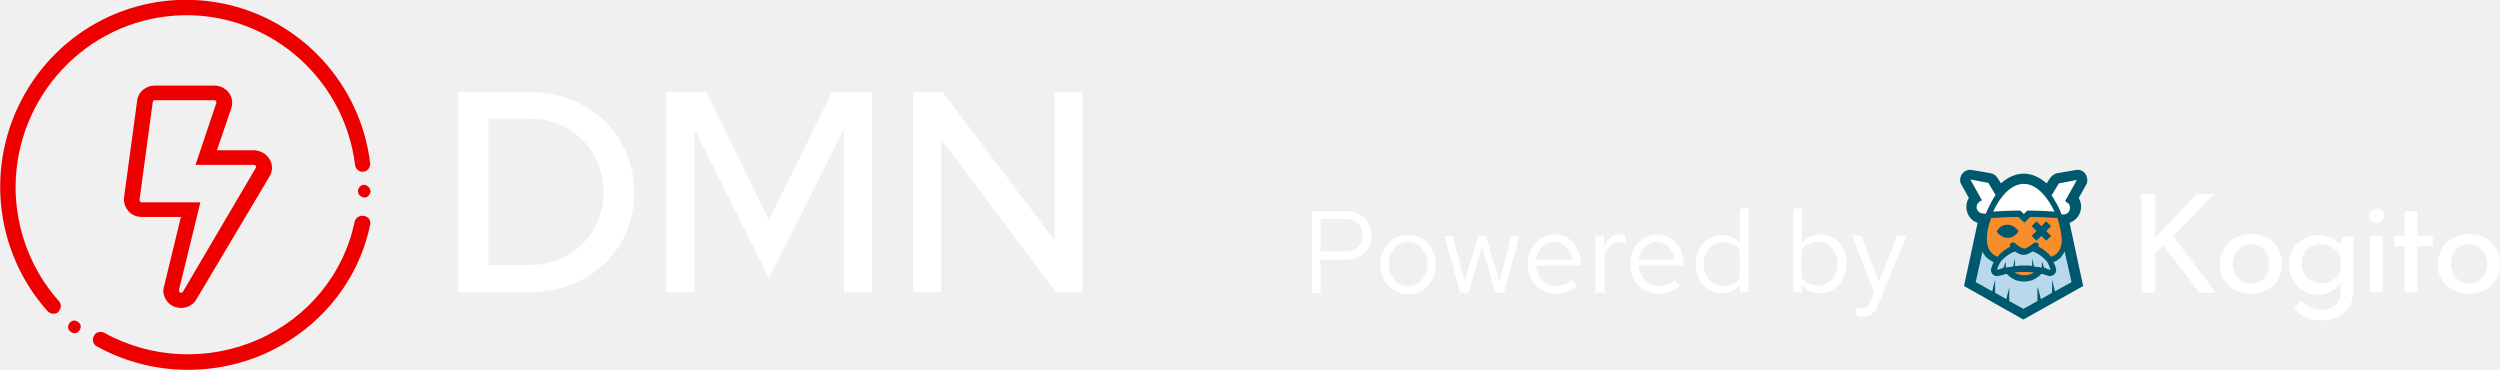
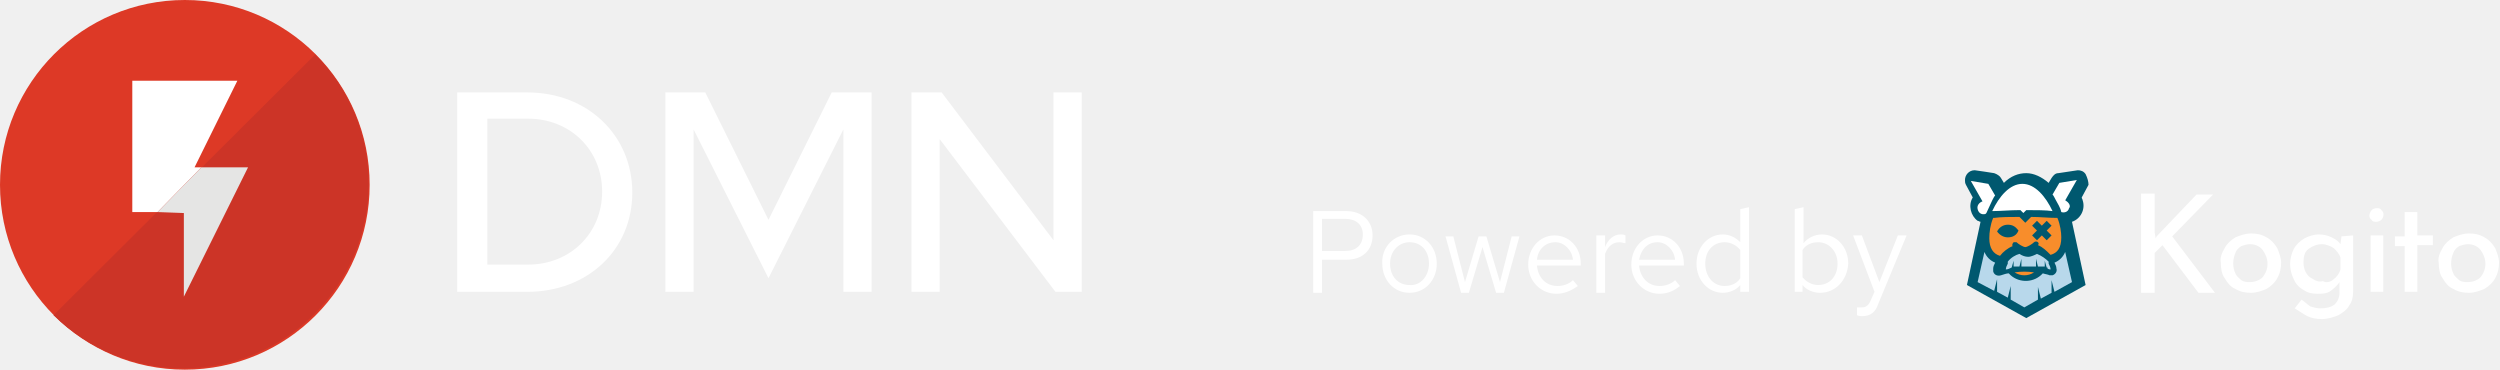
- <svg xmlns="http://www.w3.org/2000/svg" version="1.1" id="Layer_1" x="0px" y="0px" width="514" height="76" viewBox="0 0 514 76" style="enable-background:new 0 0 514 76;" xml:space="preserve">
+ <svg xmlns="http://www.w3.org/2000/svg" version="1.1" id="Layer_1" x="0px" y="0px" viewBox="0 0 257 38" width="257" height="38" style="enable-background:new 0 0 257 38;" xml:space="preserve">
  <style type="text/css">
- 	.st0{fill:#EE0000;}
- 	.st1{fill:#FFFFFF;}
- 	.st2{fill:#00586F;}
- 	.st3{fill:#F88D2B;}
- 	.st4{fill:#B8D8EB;}
+ 	.st0{fill:#FFFFFF;}
+ 	.st1{fill:#00586F;}
+ 	.st2{fill:#F88D2B;}
+ 	.st3{fill:#B8D8EB;}
+ 	.st4{fill:#DD3926;}
+ 	.st5{fill:#CC3427;}
+ 	.st6{fill:#E5E5E4;}
</style>
-   <g id="Symbols">
-     <g id="Automation">
-       <path id="Path" class="st0" d="M74.8,44.4c-0.4-0.1-0.8,0-1.2,0.2c-0.3,0.2-0.6,0.6-0.7,1c-2.2,10.7-9.6,19.7-19.8,24.2    c-10.2,4.5-22,4-31.7-1.4c-0.4-0.2-0.8-0.2-1.2-0.1c-0.4,0.1-0.7,0.4-0.9,0.8c-0.4,0.7-0.2,1.7,0.6,2.1    c10.6,5.9,23.5,6.4,34.6,1.5c11.1-5,19.2-14.8,21.6-26.5c0.1-0.4,0-0.8-0.2-1.2C75.6,44.7,75.2,44.4,74.8,44.4z" />
-       <path class="st0" d="M3.2,38.4C3.3,19.8,17.7,4.4,36.1,3.2S70.7,15.5,73,33.9c0.1,0.9,0.9,1.5,1.7,1.4c0.9-0.1,1.5-0.9,1.4-1.8    c-2-16.3-14.3-29.6-30.4-32.8S13.3,4.9,5.1,19.3s-6.3,32.4,4.7,44.7c0.3,0.3,0.7,0.5,1.2,0.5c0.4,0,0.8-0.1,1-0.4    c0.6-0.6,0.7-1.6,0.1-2.2C6.4,55.5,3.2,47.1,3.2,38.4L3.2,38.4z" />
-       <path id="Shape" class="st0" d="M34.4,62c0.7,0.9,1.9,1.4,3.1,1.3c1.2-0.1,2.3-0.7,2.9-1.8l15-25.2c0.7-1.1,0.7-2.5,0-3.6    s-1.9-1.8-3.2-1.8h-7.6l3-8.8c0.3-1.1,0.1-2.2-0.6-3.1c-0.7-0.9-1.8-1.4-2.9-1.4H31.8c-1.8,0-3.4,1.3-3.6,3.1l-2.7,19.9    c-0.1,1,0.2,2,0.9,2.8s1.7,1.2,2.7,1.2h8.1L33.7,59C33.4,60,33.7,61.1,34.4,62L34.4,62z M41.2,41.6H29.1c-0.1,0-0.3-0.1-0.3-0.2    c-0.1-0.1-0.1-0.2-0.1-0.4L31.4,21c0-0.2,0.2-0.4,0.4-0.4h12.3c0.1,0,0.3,0.1,0.3,0.2c0.1,0.1,0.1,0.2,0.1,0.3l-4.3,12.8h12    c0.2,0,0.3,0.1,0.4,0.2c0.1,0.1,0.1,0.3,0,0.4L37.6,60c-0.2,0.3-0.7,0.2-0.7,0c-0.1-0.1-0.1-0.2-0.1-0.4L41.2,41.6z" />
-       <path class="st0" d="M76,38.8c-0.1-0.2-0.1-0.3-0.3-0.4c-0.2-0.3-0.6-0.4-0.9-0.4c-0.1,0-0.3,0-0.4,0.1c-0.5,0.2-0.8,0.7-0.8,1.2    c0,0.3,0.1,0.7,0.4,0.9c0.2,0.2,0.6,0.4,0.9,0.4c0.3,0,0.7-0.1,0.9-0.4c0.2-0.2,0.4-0.6,0.4-0.9C76.1,39.1,76.1,38.9,76,38.8z" />
-       <path class="st0" d="M16.2,66.3c-0.3-0.2-0.6-0.4-0.9-0.4c-0.2,0-0.3,0-0.5,0.1s-0.3,0.2-0.4,0.3c-0.2,0.2-0.4,0.6-0.4,0.9    c0,0.3,0.1,0.7,0.4,0.9c0.2,0.2,0.6,0.4,0.9,0.4s0.7-0.1,0.9-0.4c0.2-0.2,0.4-0.6,0.4-0.9c0-0.2,0-0.3-0.1-0.5    S16.3,66.4,16.2,66.3z" />
-     </g>
+   <g>
+     <path class="st0" d="M47,9.5h7.2c6.2,0,10.8,4.4,10.8,10.3c0,5.9-4.6,10.2-10.8,10.2H47V9.5z M50.1,12.2v15h4.2   c4.3,0,7.6-3.2,7.6-7.5c0-4.3-3.3-7.5-7.6-7.5H50.1z" />
+     <path class="st0" d="M71.3,13.3V30h-2.9V9.5h4.1L79,22.6l6.5-13.1h4.1V30h-2.9V13.3L79,28.6L71.3,13.3z" />
+     <path class="st0" d="M96.8,9.5l11.5,15.2V9.5h2.9V30h-2.7L96.6,14.3V30h-2.9V9.5H96.8z" />
  </g>
  <g>
-     <path class="st1" d="M94.2,18.9h14.5c12.4,0,21.7,8.8,21.7,20.7c0,11.8-9.2,20.5-21.7,20.5H94.2V18.9z M100.4,24.4v30.1h8.5   c8.6,0,15.2-6.5,15.2-15c0-8.6-6.6-15.1-15.2-15.1C108.9,24.4,100.4,24.4,100.4,24.4z" />
-     <path class="st1" d="M142.8,26.6v33.5H137V18.9h8.2l12.9,26.3l13-26.3h8.2v41.2h-5.8V26.5l-15.4,30.7L142.8,26.6z" />
-     <path class="st1" d="M193.8,18.9l23,30.5V18.9h5.8v41.2h-5.5l-23.6-31.5v31.5h-5.8V18.9H193.8z" />
+     <path class="st1" d="M214.4,17.9c-0.2-0.3-0.5-0.4-0.8-0.4c0,0-2,0.3-2,0.3c-0.3,0-0.5,0.2-0.7,0.5l-0.3,0.5c-0.7-0.6-1.5-1-2.3-1   c-0.8,0-1.6,0.3-2.3,1l-0.3-0.5c-0.1-0.2-0.4-0.4-0.7-0.5c0,0-1.9-0.3-2-0.3c-0.6,0-1,0.5-1,1c0,0.2,0,0.3,0.1,0.5l0.7,1.3   c-0.5,0.8-0.2,1.9,0.5,2.4c0.1,0,0.2,0.1,0.3,0.1l-1.4,6.5l6.1,3.4l6.1-3.4l-1.4-6.5c0.9-0.3,1.4-1.3,1.1-2.2   c0-0.1-0.1-0.2-0.1-0.3l0.7-1.3C214.7,18.7,214.6,18.3,214.4,17.9z" />
+     <path class="st0" d="M207.6,21.6h0.1l0.3,0.3l0.3-0.3h0.1c0.9,0,1.9,0,2.6,0.1c-0.7-1.5-1.8-2.8-3.1-2.8c-1.3,0-2.4,1.3-3.1,2.8   C205.7,21.7,206.6,21.6,207.6,21.6z" />
+     <path class="st2" d="M207.1,28c0.6,0.4,1.4,0.4,2,0C208.4,27.9,207.8,27.9,207.1,28z" />
+     <path class="st3" d="M210.8,27.7c0-0.2-0.1-0.4-0.2-0.6c0,0,0,0,0-0.1c0,0,0,0,0,0c0,0,0,0,0-0.1l0,0l0,0l0,0l0,0   c-0.3-0.3-0.7-0.6-1.2-0.8c-0.2,0.1-0.6,0.3-0.9,0.3c-0.3,0-0.6-0.1-0.9-0.3c-0.4,0.1-0.9,0.4-1.2,0.8l0,0l0,0l0,0l0,0   c0,0,0,0,0,0.1c0,0,0,0,0,0c0,0,0,0,0,0.1c-0.1,0.2-0.2,0.4-0.2,0.6c0.2,0,0.4-0.1,0.6-0.2l0,0h0l0.2-0.7v0.6h0c0.1,0,0.2,0,0.3,0   h0c0.1,0,0.2,0,0.3,0l0.2-0.8v0.8c0.1,0,0.2,0,0.4,0h0c0,0,0.1,0,0.1,0c0.1,0,0.1,0,0.2,0s0.1,0,0.2,0h0.1c0,0,0,0,0.1,0   c0.1,0,0.2,0,0.4,0v-0.8l0.2,0.8h0c0.1,0,0.2,0,0.3,0c0,0,0.1,0,0.1,0c0,0,0.1,0,0.2,0c0,0,0,0,0.1,0v-0.6l0.2,0.7h0h0.1l0,0   C210.4,27.6,210.6,27.7,210.8,27.7z" />
+     <path class="st2" d="M211.5,22.4h-0.1c-0.8,0-1.7-0.1-2.6-0.1l-0.6,0.6l-0.6-0.6c-0.9,0-1.9,0-2.6,0.1h-0.1   c-0.3,0.7-0.4,1.5-0.4,2.1c0,1,0.4,1.6,1.1,1.8c0.3-0.4,0.8-0.8,1.3-1c-0.1-0.1,0-0.3,0.1-0.4c0.1,0,0.2,0,0.3,0   c0.2,0.2,0.7,0.5,0.9,0.5c0.2,0,0.7-0.3,0.9-0.5c0.1-0.1,0.3-0.1,0.4,0c0.1,0.1,0.1,0.2,0,0.3c0.5,0.2,0.9,0.6,1.3,1   c0.7-0.2,1.1-0.7,1.1-1.8C211.9,23.9,211.8,23.1,211.5,22.4z M206.4,24.4c-0.4,0-0.8-0.2-1.1-0.6c0.2-0.4,0.6-0.7,1.1-0.7   s0.8,0.2,1.1,0.6C207.3,24.2,206.9,24.4,206.4,24.4z M210.9,24.2l-0.5,0.5l-0.5-0.5l-0.5,0.5l-0.5-0.5l0.5-0.5l-0.5-0.5l0.5-0.5   l0.5,0.5l0.5-0.5l0.5,0.5l-0.5,0.5L210.9,24.2z" />
+     <path class="st3" d="M209.5,29.5l0.3,1.2l1.1-0.6v-1.3l0.3,1.2L213,29l-0.7-3.1c-0.2,0.5-0.6,0.9-1.1,1.1c0.1,0.2,0.2,0.4,0.2,0.6   c0.1,0.3-0.1,0.6-0.4,0.7c-0.1,0-0.2,0-0.3,0c-0.2-0.1-0.4-0.1-0.7-0.2c-0.9,1-2.4,1-3.3,0.2c0,0-0.1-0.1-0.2-0.2   c-0.2,0-0.5,0.1-0.8,0.2c-0.3,0.1-0.7,0-0.8-0.4c0-0.1,0-0.2,0-0.3c0-0.2,0.1-0.4,0.2-0.6c-0.5-0.2-0.9-0.6-1.1-1.1l-0.7,3.1   l1.7,0.9l0.3-1.2v1.3l1.1,0.6l0.3-1.2v1.4l1.4,0.8l1.4-0.8L209.5,29.5L209.5,29.5z" />
+     <path class="st0" d="M204.2,21.9c0.2-0.4,0.4-0.9,0.6-1.3c0.1-0.2,0.2-0.4,0.3-0.5l-0.7-1.2l-1.8-0.3l1.2,2.1l0,0   c-0.3,0.1-0.6,0.4-0.5,0.8s0.4,0.6,0.8,0.5C204.1,22,204.1,22,204.2,21.9z" />
+     <path class="st0" d="M212.3,20.6L212.3,20.6l1.2-2.1l-1.8,0.3l-0.7,1.2c0.1,0.1,0.2,0.3,0.3,0.5c0.2,0.4,0.5,0.8,0.6,1.3   c0.3,0.1,0.7,0,0.8-0.4C212.9,21.2,212.7,20.8,212.3,20.6C212.4,20.7,212.4,20.6,212.3,20.6L212.3,20.6z" />
+     <path class="st0" d="M221.6,24.5l0.1-0.2l4.1-4.3h1.7l-4.2,4.3l4.4,5.8h-1.7l-3.7-4.9l-0.8,0.8v4.1h-1.4V19.9h1.4v4L221.6,24.5z" />
+     <path class="st0" d="M228.7,25.5c0.2-0.4,0.6-0.8,1.1-1.1c0.5-0.2,1-0.4,1.6-0.4s1.1,0.1,1.6,0.4c0.4,0.2,0.8,0.6,1.1,1.1   c0.2,0.5,0.4,1,0.4,1.5c0,0.5-0.1,1.1-0.4,1.6c-0.2,0.4-0.6,0.8-1.1,1.1c-0.5,0.2-1,0.4-1.6,0.4c-0.6,0-1.1-0.1-1.6-0.4   c-0.5-0.2-0.8-0.6-1.1-1.1c-0.3-0.4-0.4-1-0.4-1.6C228.2,26.5,228.4,26,228.7,25.5z M229.8,28.1c0.1,0.3,0.4,0.5,0.6,0.7   c0.3,0.2,0.6,0.2,0.9,0.2c0.5,0,1-0.2,1.3-0.5c0.3-0.4,0.5-0.8,0.5-1.4c0-0.5-0.2-1-0.5-1.4c-0.3-0.4-0.8-0.6-1.3-0.6   c-0.3,0-0.6,0.1-0.9,0.2c-0.3,0.2-0.5,0.4-0.6,0.7C229.5,26.7,229.5,27.5,229.8,28.1L229.8,28.1z" />
+     <path class="st0" d="M241.9,24.2v5.8c0,0.5-0.1,1-0.4,1.4c-0.2,0.4-0.6,0.7-1.1,1c-0.5,0.2-1.1,0.4-1.7,0.4c-0.6,0-1.1-0.1-1.5-0.3   c-0.4-0.2-0.8-0.5-1.3-0.8l0.7-0.9c0.3,0.2,0.6,0.5,0.9,0.7c0.3,0.1,0.7,0.2,1,0.2c0.6,0,1.1-0.1,1.5-0.4c0.3-0.3,0.5-0.7,0.5-1.2   V29c-0.2,0.3-0.5,0.6-0.9,0.9s-0.9,0.3-1.4,0.3c-0.5,0-1-0.1-1.4-0.4c-0.4-0.2-0.8-0.6-1-1.1c-0.5-1-0.5-2.1,0-3.1   c0.2-0.4,0.6-0.8,1.1-1.1c0.4-0.2,0.9-0.4,1.5-0.4c0.4,0,0.9,0.1,1.3,0.3c0.4,0.2,0.7,0.4,0.9,0.7l0.1-0.8L241.9,24.2z M239.9,28.7   c0.3-0.2,0.6-0.6,0.7-1v-1.2c-0.1-0.4-0.4-0.7-0.7-1c-0.3-0.2-0.8-0.4-1.2-0.4c-0.5,0-1,0.2-1.4,0.5c-0.4,0.3-0.5,0.8-0.5,1.4   c0,0.7,0.3,1.4,1,1.7c0.3,0.2,0.6,0.3,1,0.2C239.1,29.1,239.6,29,239.9,28.7z" />
+     <path class="st0" d="M243.8,21.6c0.1-0.1,0.3-0.2,0.5-0.2s0.4,0,0.5,0.2c0.3,0.2,0.3,0.7,0,1l0,0c-0.1,0.1-0.3,0.2-0.5,0.2   s-0.4,0-0.5-0.2C243.5,22.4,243.5,22,243.8,21.6C243.7,21.7,243.8,21.7,243.8,21.6L243.8,21.6z M245,24.2V30h-1.3v-5.8H245z" />
+     <path class="st0" d="M248.5,21.7v2.5h1.6v1h-1.6V30h-1.3v-4.7h-1v-1h1v-2.5H248.5z" />
+     <path class="st0" d="M251.1,25.5c0.2-0.4,0.6-0.8,1.1-1.1c0.5-0.2,1-0.4,1.6-0.4s1.1,0.1,1.6,0.4c0.4,0.2,0.8,0.6,1.1,1.1   c0.2,0.5,0.4,1,0.4,1.5c0,0.5-0.1,1.1-0.4,1.6c-0.2,0.4-0.6,0.8-1.1,1.1c-0.5,0.2-1,0.4-1.6,0.4c-0.6,0-1.1-0.1-1.6-0.4   c-0.5-0.2-0.8-0.6-1.1-1.1c-0.3-0.4-0.4-1-0.4-1.6C250.6,26.5,250.8,26,251.1,25.5z M252.2,28.1c0.1,0.3,0.4,0.5,0.6,0.7   c0.3,0.2,0.6,0.2,0.9,0.2c0.5,0,1-0.2,1.3-0.5c0.3-0.4,0.5-0.8,0.5-1.4c0-0.5-0.2-1-0.5-1.4c-0.3-0.4-0.8-0.6-1.3-0.6   c-0.3,0-0.6,0.1-0.9,0.2c-0.3,0.2-0.5,0.4-0.6,0.7C251.9,26.7,251.9,27.5,252.2,28.1L252.2,28.1z" />
  </g>
  <g>
-     <path class="st2" d="M428.8,35.8c-0.4-0.6-1-0.9-1.7-0.9c-0.1,0-4.1,0.7-4.1,0.7c-0.6,0.1-1.1,0.5-1.5,1l-0.7,1.1   c-1.5-1.3-3.1-2-4.7-2c-1.6,0-3.3,0.7-4.7,2l-0.7-1.1c-0.3-0.5-0.8-0.9-1.5-1c0,0-3.9-0.7-4.1-0.7c-1.2,0-2.1,1-2.1,2.1   c0,0.4,0.1,0.7,0.3,1l1.5,2.7c-1,1.6-0.5,3.8,1.1,4.8c0.2,0.1,0.5,0.3,0.7,0.3l-2.8,13l12.2,6.9l12.3-6.9l-2.8-13   c1.8-0.6,2.8-2.6,2.2-4.4c-0.1-0.3-0.2-0.5-0.3-0.7l1.5-2.7C429.3,37.4,429.2,36.5,428.8,35.8z" />
-     <path class="st1" d="M415.1,43.3h0.3l0.7,0.7l0.7-0.7h0.3c1.9,0,3.8,0.1,5.3,0.2c-1.4-3-3.7-5.7-6.3-5.7c-2.6,0-4.9,2.6-6.3,5.7   C411.4,43.4,413.2,43.3,415.1,43.3z" />
-     <path class="st3" d="M414.2,56c1.2,0.8,2.8,0.8,4,0C416.8,55.9,415.5,55.9,414.2,56z" />
-     <path class="st4" d="M421.6,55.5c-0.1-0.4-0.3-0.9-0.5-1.3c0-0.1-0.1-0.1-0.1-0.2c0,0,0-0.1-0.1-0.1c0-0.1-0.1-0.1-0.1-0.2   c0,0-0.1-0.1-0.1-0.1s-0.1-0.1-0.1-0.1c0,0-0.1-0.1-0.1-0.1c0,0-0.1-0.1-0.1-0.1c-0.7-0.7-1.5-1.3-2.5-1.6   c-0.5,0.3-1.2,0.7-1.8,0.7c-0.6,0-1.3-0.3-1.8-0.7c-0.9,0.3-1.8,0.9-2.5,1.6c0,0-0.1,0.1-0.1,0.1c0,0-0.1,0.1-0.1,0.1   c0,0-0.1,0.1-0.1,0.1c0,0-0.1,0.1-0.1,0.1c0,0.1-0.1,0.1-0.1,0.2c0,0,0,0.1-0.1,0.1c0,0.1-0.1,0.1-0.1,0.2   c-0.2,0.4-0.4,0.8-0.5,1.3c0.4-0.1,0.8-0.3,1.2-0.4c0,0,0,0,0,0l0.1,0l0.5-1.4V55l0.1,0c0.2,0,0.4-0.1,0.6-0.1l0.1,0   c0.2,0,0.5-0.1,0.7-0.1l0.4-1.7v1.6c0.3,0,0.5,0,0.8-0.1l0.1,0c0.1,0,0.2,0,0.3,0c0.2,0,0.3,0,0.5,0s0.3,0,0.5,0l0.3,0   c0.1,0,0.1,0,0.2,0c0.3,0,0.5,0,0.8,0.1v-1.6l0.4,1.7l0.1,0c0.2,0,0.4,0.1,0.7,0.1c0.1,0,0.2,0,0.2,0c0.1,0,0.2,0,0.4,0.1   c0.1,0,0.1,0,0.2,0v-1.3l0.5,1.4c0,0,0.1,0,0.1,0l0.2,0l0,0C420.8,55.3,421.2,55.4,421.6,55.5z" />
-     <path class="st3" d="M423,44.8l-0.3,0c-1.6-0.1-3.4-0.2-5.3-0.2l-1.2,1.2l-1.2-1.2c-1.9,0-3.8,0.1-5.3,0.2l-0.3,0   c-0.6,1.5-0.9,3-0.9,4.3c0,2.1,0.9,3.2,2.2,3.7c0.7-0.9,1.6-1.6,2.6-2.1c-0.2-0.3,0-0.7,0.3-0.8c0.2-0.1,0.5-0.1,0.7,0.1   c0.5,0.5,1.4,1.1,1.9,1.1c0.5,0,1.4-0.7,1.9-1.1c0.2-0.2,0.6-0.2,0.9,0c0.2,0.2,0.2,0.5,0.1,0.7c1,0.5,1.9,1.2,2.6,2.1   c1.4-0.5,2.2-1.5,2.2-3.7C423.8,47.9,423.5,46.3,423,44.8z M412.8,48.9c-0.9,0-1.7-0.5-2.3-1.3c0.5-0.9,1.3-1.4,2.2-1.4   s1.7,0.5,2.3,1.3C414.5,48.4,413.7,48.9,412.8,48.9z M421.7,48.5l-1,1l-1-1l-1,1l-1-1l1-1l-1-1l1-1l1,1l1-1l1,1l-1,1L421.7,48.5z" />
-     <path class="st4" d="M419,59.1l0.6,2.4l2.3-1.3v-2.7l0.6,2.4l3.4-1.9l-1.4-6.3c-0.5,1-1.2,1.8-2.3,2.2c0.2,0.4,0.4,0.8,0.5,1.3   c0.2,0.7-0.2,1.3-0.9,1.5c-0.2,0.1-0.5,0.1-0.7,0c-0.5-0.2-0.9-0.3-1.4-0.4c-1.8,2-4.8,2.1-6.7,0.4c-0.1-0.1-0.3-0.3-0.4-0.4   c-0.5,0.1-1,0.3-1.6,0.4c-0.6,0.2-1.4-0.1-1.6-0.8c-0.1-0.2-0.1-0.5,0-0.7c0.1-0.4,0.3-0.9,0.5-1.3c-1.1-0.5-1.9-1.2-2.3-2.2   l-1.4,6.3l3.4,1.9l0.6-2.4v2.7l2.3,1.3l0.6-2.4v2.8l2.9,1.6l2.9-1.6V59.1z" />
-     <path class="st1" d="M408.3,43.9c0.4-0.9,0.8-1.8,1.3-2.7c0.2-0.4,0.5-0.8,0.7-1.1l-1.5-2.5l-3.7-0.7l2.4,4.3l0,0   c-0.7,0.2-1.2,0.9-1.1,1.6s0.9,1.2,1.6,1.1C408.2,44,408.2,44,408.3,43.9z" />
-     <path class="st1" d="M424.6,41.3L424.6,41.3L427,37l-3.7,0.7l-1.5,2.5c0.3,0.3,0.5,0.7,0.7,1.1c0.5,0.8,1,1.7,1.3,2.7   c0.7,0.3,1.5-0.1,1.7-0.8c0.3-0.7-0.1-1.5-0.8-1.7C424.8,41.4,424.7,41.3,424.6,41.3L424.6,41.3z" />
-     <path class="st1" d="M443.1,49l0.3-0.5l8.3-8.6h3.5l-8.4,8.7l8.8,11.6h-3.4l-7.4-9.8l-1.7,1.6l0,8.2h-2.8V39.9h2.8V48L443.1,49z" />
-     <path class="st1" d="M457.3,51.1c0.5-0.9,1.3-1.7,2.3-2.2c1-0.5,2.1-0.8,3.3-0.8c1.2,0,2.3,0.3,3.3,0.8c0.9,0.5,1.7,1.3,2.2,2.2   c0.5,1,0.8,2,0.8,3.1c0,1.1-0.3,2.2-0.8,3.2c-0.5,0.9-1.3,1.7-2.3,2.2c-1,0.5-2.1,0.8-3.3,0.8c-1.2,0-2.3-0.3-3.3-0.8   c-1-0.5-1.7-1.2-2.3-2.2c-0.6-0.9-0.8-2-0.8-3.2C456.4,53.1,456.7,52.1,457.3,51.1z M459.6,56.3c0.3,0.6,0.8,1.1,1.3,1.5   c0.6,0.4,1.2,0.5,1.9,0.5c1.1,0,2-0.4,2.7-1.1c0.7-0.8,1.1-1.7,1.1-2.9c0-1.1-0.4-2.1-1.1-2.9c-0.7-0.8-1.6-1.2-2.7-1.2   c-0.7,0-1.3,0.2-1.9,0.5c-0.6,0.4-1,0.9-1.3,1.5C458.9,53.5,458.9,55,459.6,56.3L459.6,56.3z" />
-     <path class="st1" d="M483.8,48.5v11.7c0,1-0.3,2-0.8,2.9c-0.5,0.9-1.3,1.5-2.3,2c-1,0.5-2.2,0.8-3.5,0.8c-1.2,0-2.2-0.2-3-0.6   c-0.8-0.4-1.7-1-2.6-1.7l1.5-1.8c0.6,0.5,1.2,1,1.9,1.4c0.7,0.3,1.4,0.5,2.1,0.5c1.3,0,2.3-0.3,3-0.9c0.7-0.6,1.1-1.4,1.1-2.5   l0-2.2c-0.4,0.7-1.1,1.3-1.9,1.8s-1.8,0.7-2.9,0.7c-1,0-2.1-0.3-2.9-0.8c-0.9-0.5-1.6-1.3-2.1-2.2c-1.1-2-1.1-4.3,0-6.3   c0.5-0.9,1.3-1.7,2.2-2.2c0.9-0.5,1.9-0.8,3-0.8c0.9,0,1.9,0.2,2.7,0.6c0.8,0.4,1.5,0.9,1.9,1.5l0.2-1.6L483.8,48.5z M479.8,57.5   c0.7-0.5,1.2-1.3,1.4-2.1V53c-0.3-0.8-0.8-1.5-1.5-2c-0.7-0.5-1.6-0.8-2.5-0.8c-1.1,0-2.1,0.4-2.9,1.1s-1.1,1.7-1.1,2.9   c0,1.4,0.7,2.8,2,3.5c0.6,0.4,1.3,0.6,2,0.5C478.2,58.3,479.1,58,479.8,57.5z" />
-     <path class="st1" d="M487.5,43.3c0.3-0.3,0.7-0.4,1.1-0.4c0.4,0,0.8,0.1,1.1,0.4c0.6,0.5,0.6,1.4,0.1,2c0,0-0.1,0.1-0.1,0.1   c-0.3,0.3-0.7,0.4-1.1,0.4c-0.4,0-0.8-0.1-1.1-0.4c-0.6-0.5-0.6-1.4-0.1-1.9C487.4,43.4,487.5,43.4,487.5,43.3L487.5,43.3z    M489.9,48.5v11.6h-2.6V48.5L489.9,48.5z" />
-     <path class="st1" d="M497,43.4v5.1h3.2v2.1H497v9.5h-2.6v-9.5h-2.1v-2.1h2.1v-5.1L497,43.4z" />
-     <path class="st1" d="M502.1,51.1c0.5-0.9,1.3-1.7,2.3-2.2c1-0.5,2.1-0.8,3.3-0.8c1.2,0,2.3,0.3,3.3,0.8c0.9,0.5,1.7,1.3,2.2,2.2   c0.5,1,0.8,2,0.8,3.1c0,1.1-0.3,2.2-0.8,3.2c-0.5,0.9-1.3,1.7-2.3,2.2c-1,0.5-2.1,0.8-3.3,0.8c-1.2,0-2.3-0.3-3.3-0.8   c-1-0.5-1.7-1.2-2.3-2.2c-0.6-0.9-0.8-2-0.8-3.2C501.2,53.1,501.5,52.1,502.1,51.1z M504.4,56.3c0.3,0.6,0.8,1.1,1.3,1.5   c0.6,0.4,1.2,0.5,1.9,0.5c1.1,0,2-0.4,2.7-1.1c0.7-0.8,1.1-1.7,1.1-2.9c0-1.1-0.4-2.1-1.1-2.9c-0.7-0.8-1.6-1.2-2.7-1.2   c-0.7,0-1.3,0.2-1.9,0.5c-0.6,0.4-1,0.9-1.3,1.5C503.7,53.5,503.7,55,504.4,56.3L504.4,56.3z" />
+     <path class="st0" d="M135,21.7h3.4c1.6,0,2.7,1,2.7,2.5c0,1.5-1,2.5-2.7,2.5h-2.5v3.4H135V21.7z M135.9,22.5v3.3h2.4   c1.1,0,1.8-0.6,1.8-1.7c0-1-0.7-1.6-1.8-1.6H135.9z" />
+     <path class="st0" d="M144.9,24.1c1.6,0,2.8,1.3,2.8,3s-1.2,3-2.8,3c-1.6,0-2.8-1.3-2.8-3C142,25.4,143.3,24.1,144.9,24.1z    M146.9,27.1c0-1.3-0.8-2.2-2-2.2c-1.1,0-2,0.9-2,2.2s0.8,2.2,2,2.2C146,29.4,146.9,28.4,146.9,27.1z" />
+     <path class="st0" d="M150.2,30.1l-1.6-5.8h0.8l1.2,4.7l1.4-4.7h0.8l1.4,4.7l1.2-4.7h0.8l-1.6,5.8h-0.8l-1.4-4.7l-1.4,4.7H150.2z" />
+     <path class="st0" d="M160,30.2c-1.6,0-2.9-1.3-2.9-3c0-1.7,1.2-3,2.7-3s2.7,1.2,2.7,2.9v0.2H158c0.1,1.2,0.9,2.1,2.1,2.1   c0.6,0,1.2-0.2,1.6-0.6l0.5,0.6C161.5,29.9,160.8,30.2,160,30.2z M158,26.7h3.7c-0.1-1-0.9-1.8-1.8-1.8   C158.9,24.9,158.1,25.6,158,26.7z" />
+     <path class="st0" d="M164.1,24.2h0.9v1.2c0.3-0.8,0.9-1.3,1.6-1.3c0.2,0,0.3,0,0.5,0.1V25c-0.2,0-0.4-0.1-0.6-0.1   c-0.7,0-1.2,0.4-1.5,1.2v4h-0.9V24.2z" />
+     <path class="st0" d="M170.6,30.2c-1.6,0-2.9-1.3-2.9-3c0-1.7,1.2-3,2.7-3c1.5,0,2.7,1.2,2.7,2.9v0.2h-4.6c0.1,1.2,0.9,2.1,2.1,2.1   c0.6,0,1.2-0.2,1.6-0.6l0.5,0.6C172.1,29.9,171.4,30.2,170.6,30.2z M168.5,26.7h3.7c-0.1-1-0.9-1.8-1.8-1.8   C169.4,24.9,168.7,25.6,168.5,26.7z" />
+     <path class="st0" d="M178.9,29.3c-0.4,0.5-1.1,0.8-1.8,0.8c-1.5,0-2.7-1.3-2.7-3s1.2-3,2.7-3c0.7,0,1.3,0.3,1.8,0.8v-3.4l0.9-0.2   V30h-0.9V29.3z M177.3,29.4c0.7,0,1.3-0.3,1.6-0.8v-2.9c-0.4-0.5-1-0.8-1.6-0.8c-1.2,0-2,0.9-2,2.2S176.1,29.4,177.3,29.4z" />
+     <path class="st0" d="M187.1,30.1c-0.7,0-1.4-0.3-1.8-0.8V30h-0.8v-8.5l0.9-0.2V25c0.4-0.5,1.1-0.9,1.9-0.9c1.5,0,2.7,1.3,2.7,3   C189.9,28.8,188.7,30.1,187.1,30.1z M185.3,25.7v2.8c0.4,0.5,1,0.8,1.6,0.8c1.2,0,2-0.9,2-2.2s-0.9-2.2-2-2.2   C186.2,24.9,185.6,25.2,185.3,25.7z" />
+     <path class="st0" d="M192.7,30l-2.2-5.8h0.9l1.8,4.8l1.9-4.8h0.9l-2.9,7c-0.3,0.9-0.8,1.3-1.7,1.3c-0.1,0-0.3,0-0.5-0.1v-0.8   c0.2,0,0.3,0,0.5,0c0.4,0,0.7-0.2,0.9-0.7L192.7,30z" />
  </g>
  <g>
-     <path class="st1" d="M269.7,43.4h6.9c3.3,0,5.4,2,5.4,5c0,3-2.1,5-5.4,5h-5.1v6.9h-1.8V43.4z M271.5,45v6.7h4.9   c2.3,0,3.7-1.3,3.7-3.4c0-2.1-1.4-3.3-3.7-3.3H271.5z" />
-     <path class="st1" d="M289.5,48.3c3.3,0,5.7,2.6,5.7,6.1c0,3.5-2.5,6.1-5.7,6.1c-3.2,0-5.7-2.6-5.7-6.1   C283.8,50.8,286.3,48.3,289.5,48.3z M293.5,54.3c0-2.6-1.7-4.5-4-4.5c-2.3,0-4,1.9-4,4.5c0,2.6,1.7,4.5,4,4.5   C291.8,58.8,293.5,56.9,293.5,54.3z" />
-     <path class="st1" d="M300.2,60.2l-3.2-11.7h1.7l2.4,9.4l2.8-9.4h1.6l2.8,9.4l2.4-9.4h1.7l-3.2,11.7h-1.7l-2.8-9.5l-2.8,9.5H300.2z" />
-     <path class="st1" d="M319.9,60.4c-3.3,0-5.8-2.6-5.8-6.1c0-3.4,2.4-6.1,5.5-6.1c3.1,0,5.4,2.5,5.4,5.9v0.5h-9.2   c0.2,2.4,1.9,4.2,4.2,4.2c1.2,0,2.4-0.5,3.2-1.2l1.1,1.2C322.9,59.9,321.5,60.4,319.9,60.4z M315.8,53.4h7.4   c-0.3-2.1-1.8-3.7-3.7-3.7C317.6,49.8,316.1,51.3,315.8,53.4z" />
-     <path class="st1" d="M328,48.4h1.8v2.4c0.6-1.6,1.8-2.6,3.3-2.6c0.4,0,0.7,0,1.1,0.2V50c-0.4-0.1-0.8-0.2-1.2-0.2   c-1.4,0-2.5,0.9-3.1,2.4v8H328V48.4z" />
-     <path class="st1" d="M341,60.4c-3.3,0-5.8-2.6-5.8-6.1c0-3.4,2.4-6.1,5.5-6.1c3.1,0,5.4,2.5,5.4,5.9v0.5h-9.2   c0.2,2.4,1.9,4.2,4.2,4.2c1.2,0,2.4-0.5,3.2-1.2l1.1,1.2C344,59.9,342.6,60.4,341,60.4z M336.9,53.4h7.4c-0.3-2.1-1.8-3.7-3.7-3.7   C338.7,49.8,337.2,51.3,336.9,53.4z" />
-     <path class="st1" d="M357.7,58.6c-0.9,1.1-2.2,1.7-3.7,1.7c-3,0-5.4-2.6-5.4-6c0-3.4,2.4-6,5.5-6c1.4,0,2.7,0.6,3.6,1.6V43l1.8-0.4   v17.5h-1.8V58.6z M354.4,58.8c1.4,0,2.6-0.6,3.3-1.6v-5.8c-0.8-1-2-1.6-3.3-1.6c-2.4,0-4.1,1.9-4.1,4.5S352,58.8,354.4,58.8z" />
-     <path class="st1" d="M374.1,60.3c-1.5,0-2.8-0.6-3.7-1.7v1.5h-1.7V43l1.8-0.4v7.4c0.9-1.1,2.2-1.8,3.8-1.8c3,0,5.4,2.6,5.4,6   C379.6,57.7,377.2,60.3,374.1,60.3z M370.4,51.4v5.7c0.8,1,2,1.6,3.3,1.6c2.4,0,4.1-1.9,4.1-4.5s-1.8-4.5-4.1-4.5   C372.3,49.8,371.1,50.4,370.4,51.4z" />
-     <path class="st1" d="M385.3,60.1l-4.5-11.7h1.9l3.6,9.6l3.8-9.6h1.9l-5.8,14.1c-0.7,1.9-1.6,2.6-3.4,2.6c-0.3,0-0.7,0-1.1-0.2v-1.6   c0.5,0.1,0.7,0.1,1,0.1c0.9,0,1.4-0.4,1.9-1.5L385.3,60.1z" />
+     <circle class="st4" cx="19" cy="19" r="19" />
+     <path class="st5" d="M32.4,5.6L5.5,32.4c7.4,7.3,19.4,7.3,26.8-0.1S39.8,13,32.4,5.6z" />
+     <polygon class="st0" points="20,17.2 24.4,8.3 13.6,8.3 13.6,21.8 16.2,21.8 20.7,17.2  " />
+     <polygon class="st6" points="18.9,30.5 25.5,17.2 20.7,17.2 16.2,21.8 18.9,21.9  " />
  </g>
</svg>
